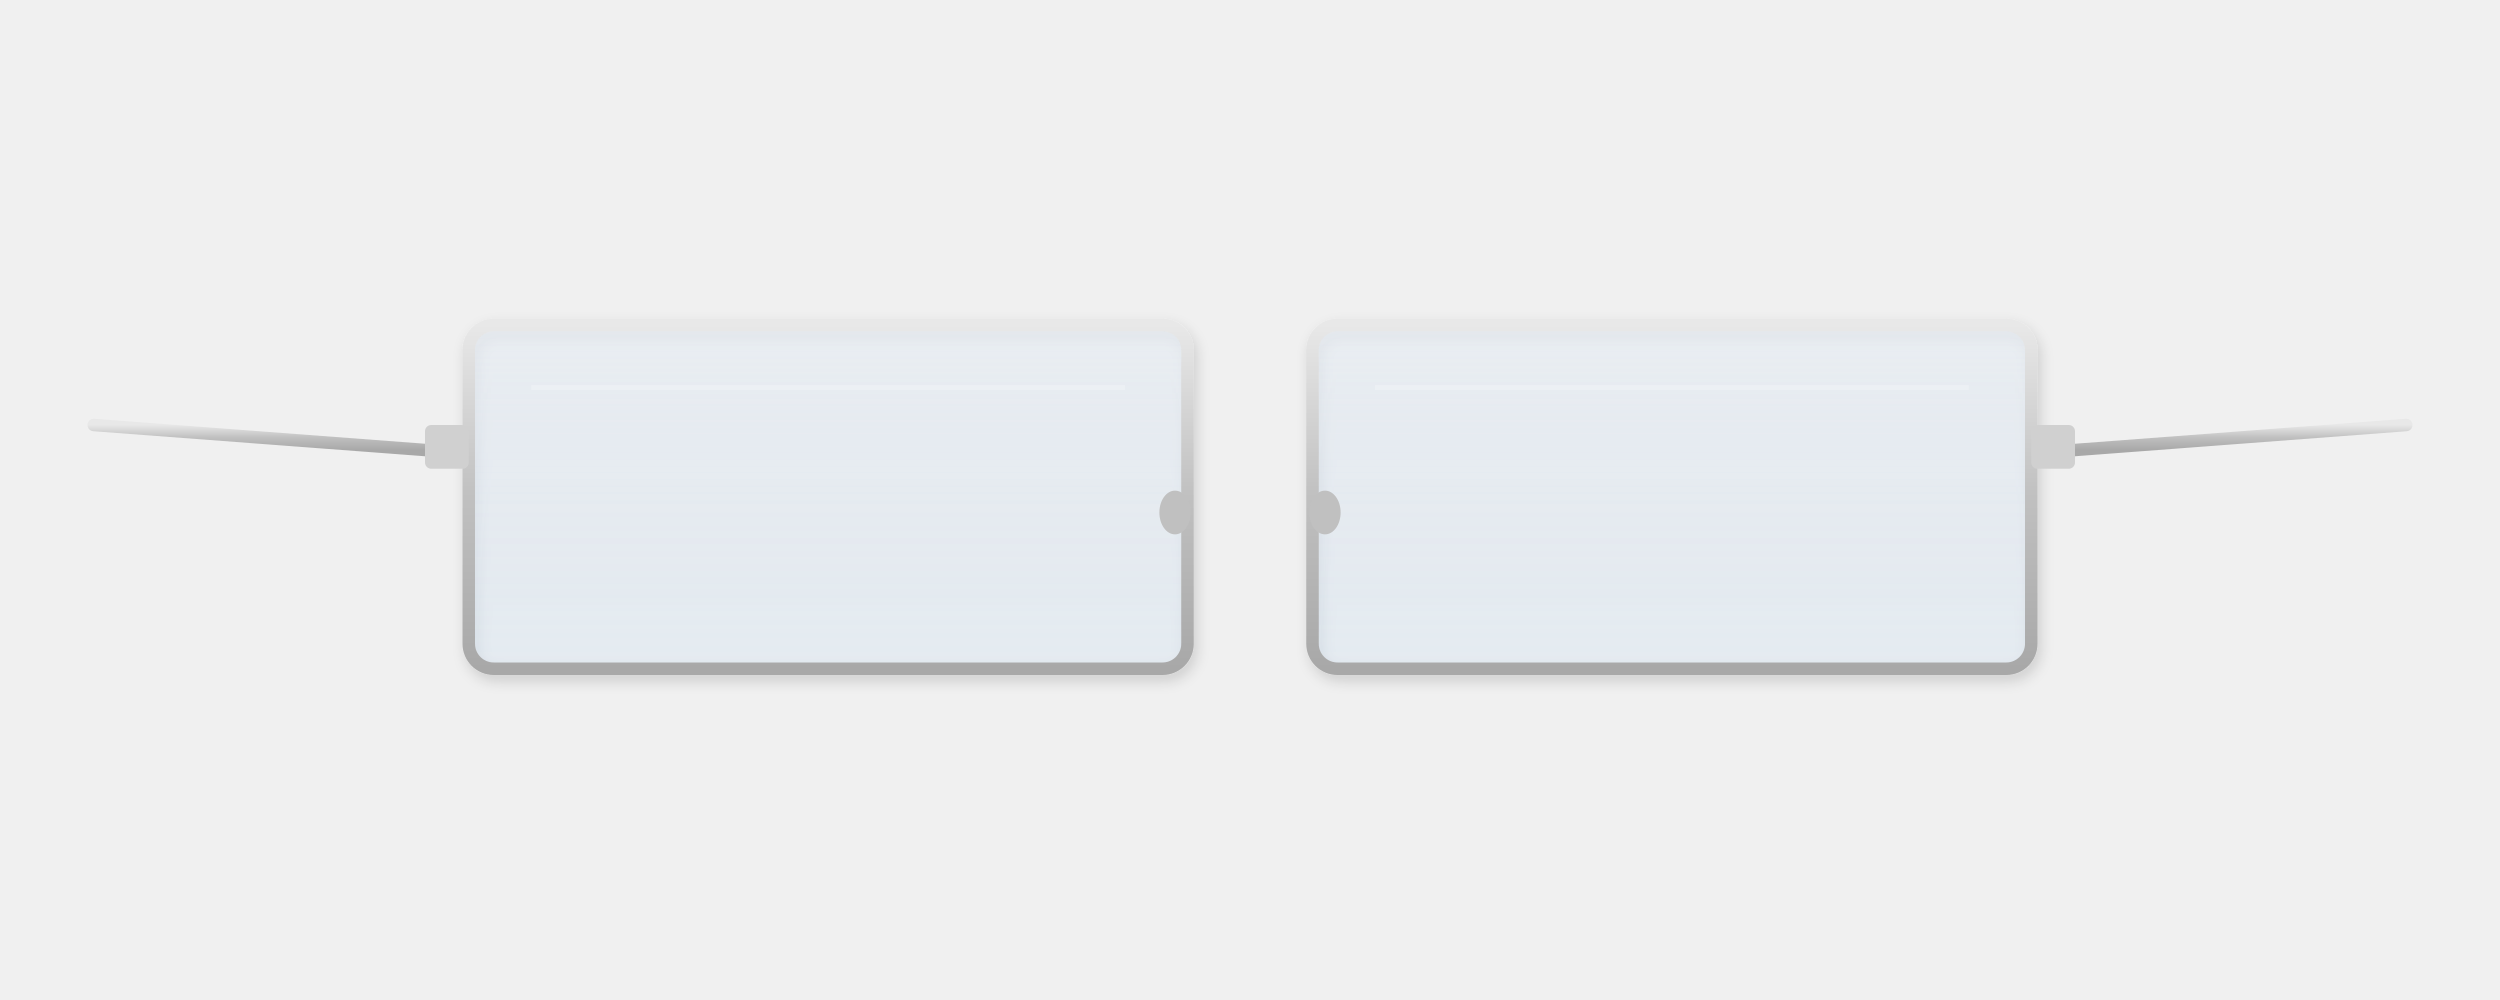
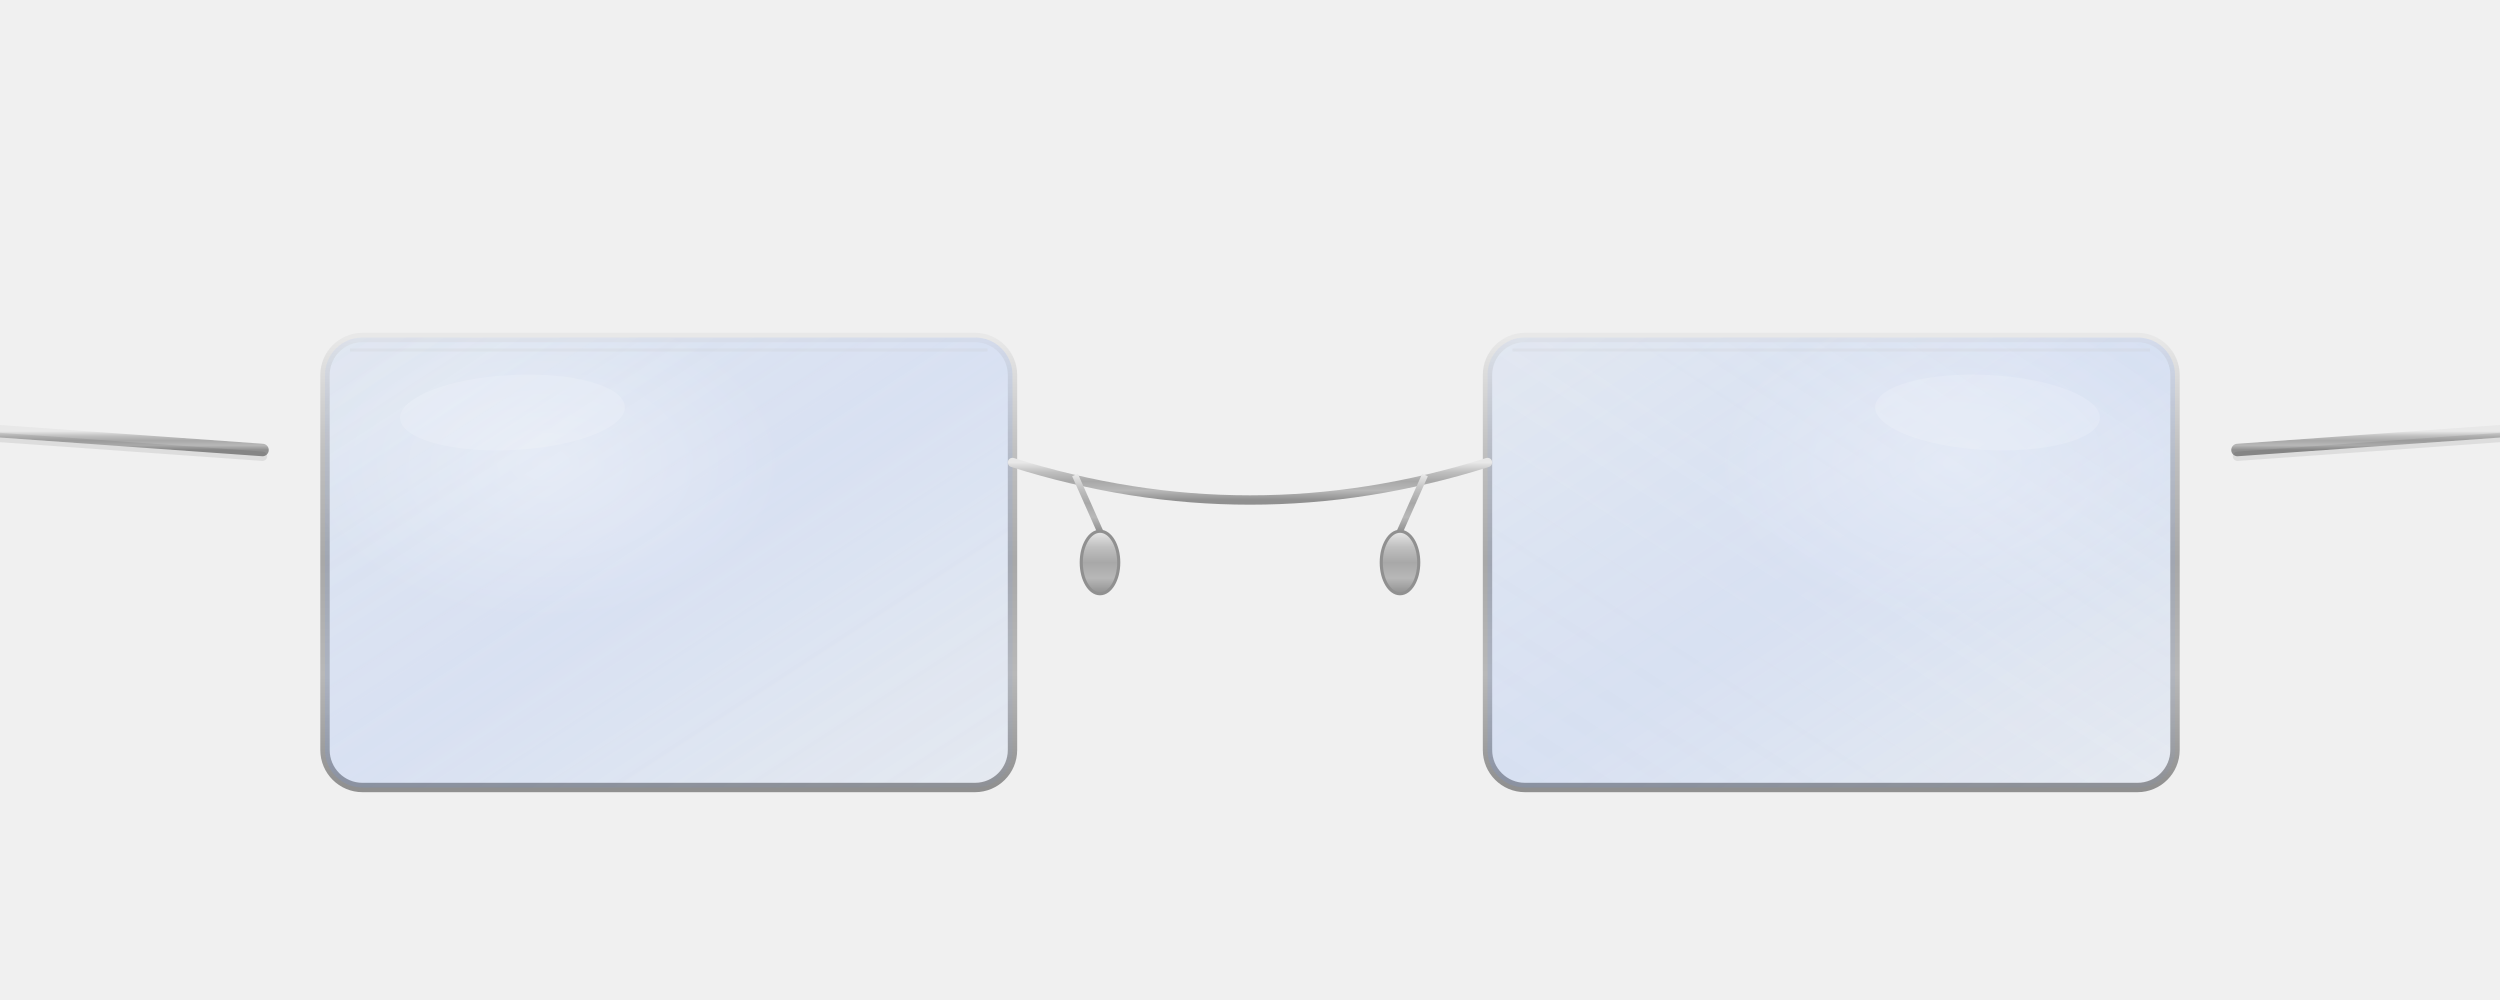
- <svg xmlns="http://www.w3.org/2000/svg" viewBox="0 0 400 160" width="400" height="160">
+ <svg xmlns="http://www.w3.org/2000/svg" viewBox="0 0 400 160">
  <defs>
-     <linearGradient id="lensGrad" x1="0%" y1="0%" x2="0%" y2="100%">
-       <stop offset="0%" style="stop-color:#e6f2ff;stop-opacity:0.3" />
-       <stop offset="50%" style="stop-color:#cce5ff;stop-opacity:0.2" />
-       <stop offset="100%" style="stop-color:#b3d9ff;stop-opacity:0.15" />
+     <linearGradient id="clearL" x1="0%" y1="0%" x2="100%" y2="100%">
+       <stop offset="0%" stop-color="rgba(200,220,240,0.12)" />
+       <stop offset="50%" stop-color="rgba(180,210,240,0.06)" />
+       <stop offset="100%" stop-color="rgba(200,220,240,0.1)" />
    </linearGradient>
-     <linearGradient id="frameGrad" x1="0%" y1="0%" x2="0%" y2="100%">
-       <stop offset="0%" style="stop-color:#e8e8e8" />
-       <stop offset="50%" style="stop-color:#c0c0c0" />
-       <stop offset="100%" style="stop-color:#a8a8a8" />
+     <linearGradient id="clearR" x1="100%" y1="0%" x2="0%" y2="100%">
+       <stop offset="0%" stop-color="rgba(200,220,240,0.12)" />
+       <stop offset="50%" stop-color="rgba(180,210,240,0.06)" />
+       <stop offset="100%" stop-color="rgba(200,220,240,0.1)" />
    </linearGradient>
-     <filter id="shadow" x="-10%" y="-10%" width="130%" height="130%">
-       <feDropShadow dx="0.5" dy="1" stdDeviation="1" flood-color="#000" flood-opacity="0.15" />
-     </filter>
+     <linearGradient id="silver" x1="0%" y1="0%" x2="0%" y2="100%">
+       <stop offset="0%" stop-color="#e8e8e8" />
+       <stop offset="25%" stop-color="#c0c0c0" />
+       <stop offset="50%" stop-color="#a8a8a8" />
+       <stop offset="75%" stop-color="#b8b8b8" />
+       <stop offset="100%" stop-color="#909090" />
+     </linearGradient>
+     <linearGradient id="bluelight" x1="0%" y1="0%" x2="100%" y2="100%">
+       <stop offset="0%" stop-color="rgba(100,150,255,0.08)" />
+       <stop offset="50%" stop-color="rgba(100,150,255,0.15)" />
+       <stop offset="100%" stop-color="rgba(100,150,255,0.05)" />
+     </linearGradient>
+     <radialGradient id="glareL" cx="32%" cy="28%" r="35%">
+       <stop offset="0%" stop-color="rgba(255,255,255,0.3)" />
+       <stop offset="100%" stop-color="rgba(255,255,255,0)" />
+     </radialGradient>
+     <radialGradient id="glareR" cx="68%" cy="28%" r="35%">
+       <stop offset="0%" stop-color="rgba(255,255,255,0.3)" />
+       <stop offset="100%" stop-color="rgba(255,255,255,0)" />
+     </radialGradient>
  </defs>
-   <line x1="68" y1="72" x2="15" y2="68" stroke="url(#frameGrad)" stroke-width="2" stroke-linecap="round" />
-   <line x1="332" y1="72" x2="385" y2="68" stroke="url(#frameGrad)" stroke-width="2" stroke-linecap="round" />
-   <rect x="75" y="52" width="115" height="55" rx="4" ry="4" fill="url(#lensGrad)" stroke="url(#frameGrad)" stroke-width="2" filter="url(#shadow)" />
-   <rect x="210" y="52" width="115" height="55" rx="4" ry="4" fill="url(#lensGrad)" stroke="url(#frameGrad)" stroke-width="2" filter="url(#shadow)" />
-   <path d="M 190 72 L 210 72" stroke="url(#frameGrad)" stroke-width="2" stroke-linecap="round" />
-   <ellipse cx="188" cy="82" rx="2.5" ry="3.5" fill="#c0c0c0" />
-   <ellipse cx="212" cy="82" rx="2.5" ry="3.5" fill="#c0c0c0" />
-   <path d="M 85 62 L 180 62" stroke="#ffffff" stroke-width="0.8" opacity="0.2" />
-   <path d="M 220 62 L 315 62" stroke="#ffffff" stroke-width="0.8" opacity="0.2" />
-   <rect x="68" y="68" width="7" height="7" rx="1" fill="#d0d0d0" />
-   <rect x="325" y="68" width="7" height="7" rx="1" fill="#d0d0d0" />
+   <path d="M42,72 L0,69" stroke="url(#silver)" stroke-width="2" fill="none" stroke-linecap="round" />
+   <path d="M42,73 L0,70" stroke="rgba(0,0,0,0.08)" stroke-width="1.5" fill="none" stroke-linecap="round" />
+   <path d="M358,72 L400,69" stroke="url(#silver)" stroke-width="2" fill="none" stroke-linecap="round" />
+   <path d="M358,73 L400,70" stroke="rgba(0,0,0,0.08)" stroke-width="1.5" fill="none" stroke-linecap="round" />
+   <rect x="52" y="54" width="110" height="72" rx="6" ry="6" fill="url(#clearL)" stroke="url(#silver)" stroke-width="1.5" />
+   <rect x="52" y="54" width="110" height="72" rx="6" ry="6" fill="url(#bluelight)" />
+   <rect x="52" y="54" width="110" height="72" rx="6" ry="6" fill="url(#glareL)" />
+   <ellipse cx="82" cy="66" rx="18" ry="6" fill="rgba(255,255,255,0.15)" transform="rotate(-3,82,66)" />
+   <line x1="56" y1="56" x2="158" y2="56" stroke="rgba(200,200,200,0.2)" stroke-width="0.5" />
+   <rect x="238" y="54" width="110" height="72" rx="6" ry="6" fill="url(#clearR)" stroke="url(#silver)" stroke-width="1.5" />
+   <rect x="238" y="54" width="110" height="72" rx="6" ry="6" fill="url(#bluelight)" />
+   <rect x="238" y="54" width="110" height="72" rx="6" ry="6" fill="url(#glareR)" />
+   <ellipse cx="318" cy="66" rx="18" ry="6" fill="rgba(255,255,255,0.15)" transform="rotate(3,318,66)" />
+   <line x1="242" y1="56" x2="344" y2="56" stroke="rgba(200,200,200,0.2)" stroke-width="0.5" />
+   <path d="M162,74 Q200,86 238,74" stroke="url(#silver)" stroke-width="1.5" fill="none" stroke-linecap="round" />
+   <ellipse cx="176" cy="90" rx="3" ry="5" fill="url(#silver)" stroke="#909090" stroke-width="0.5" />
+   <ellipse cx="224" cy="90" rx="3" ry="5" fill="url(#silver)" stroke="#909090" stroke-width="0.5" />
+   <line x1="176" y1="85" x2="172" y2="76" stroke="url(#silver)" stroke-width="1" />
+   <line x1="224" y1="85" x2="228" y2="76" stroke="url(#silver)" stroke-width="1" />
</svg>
